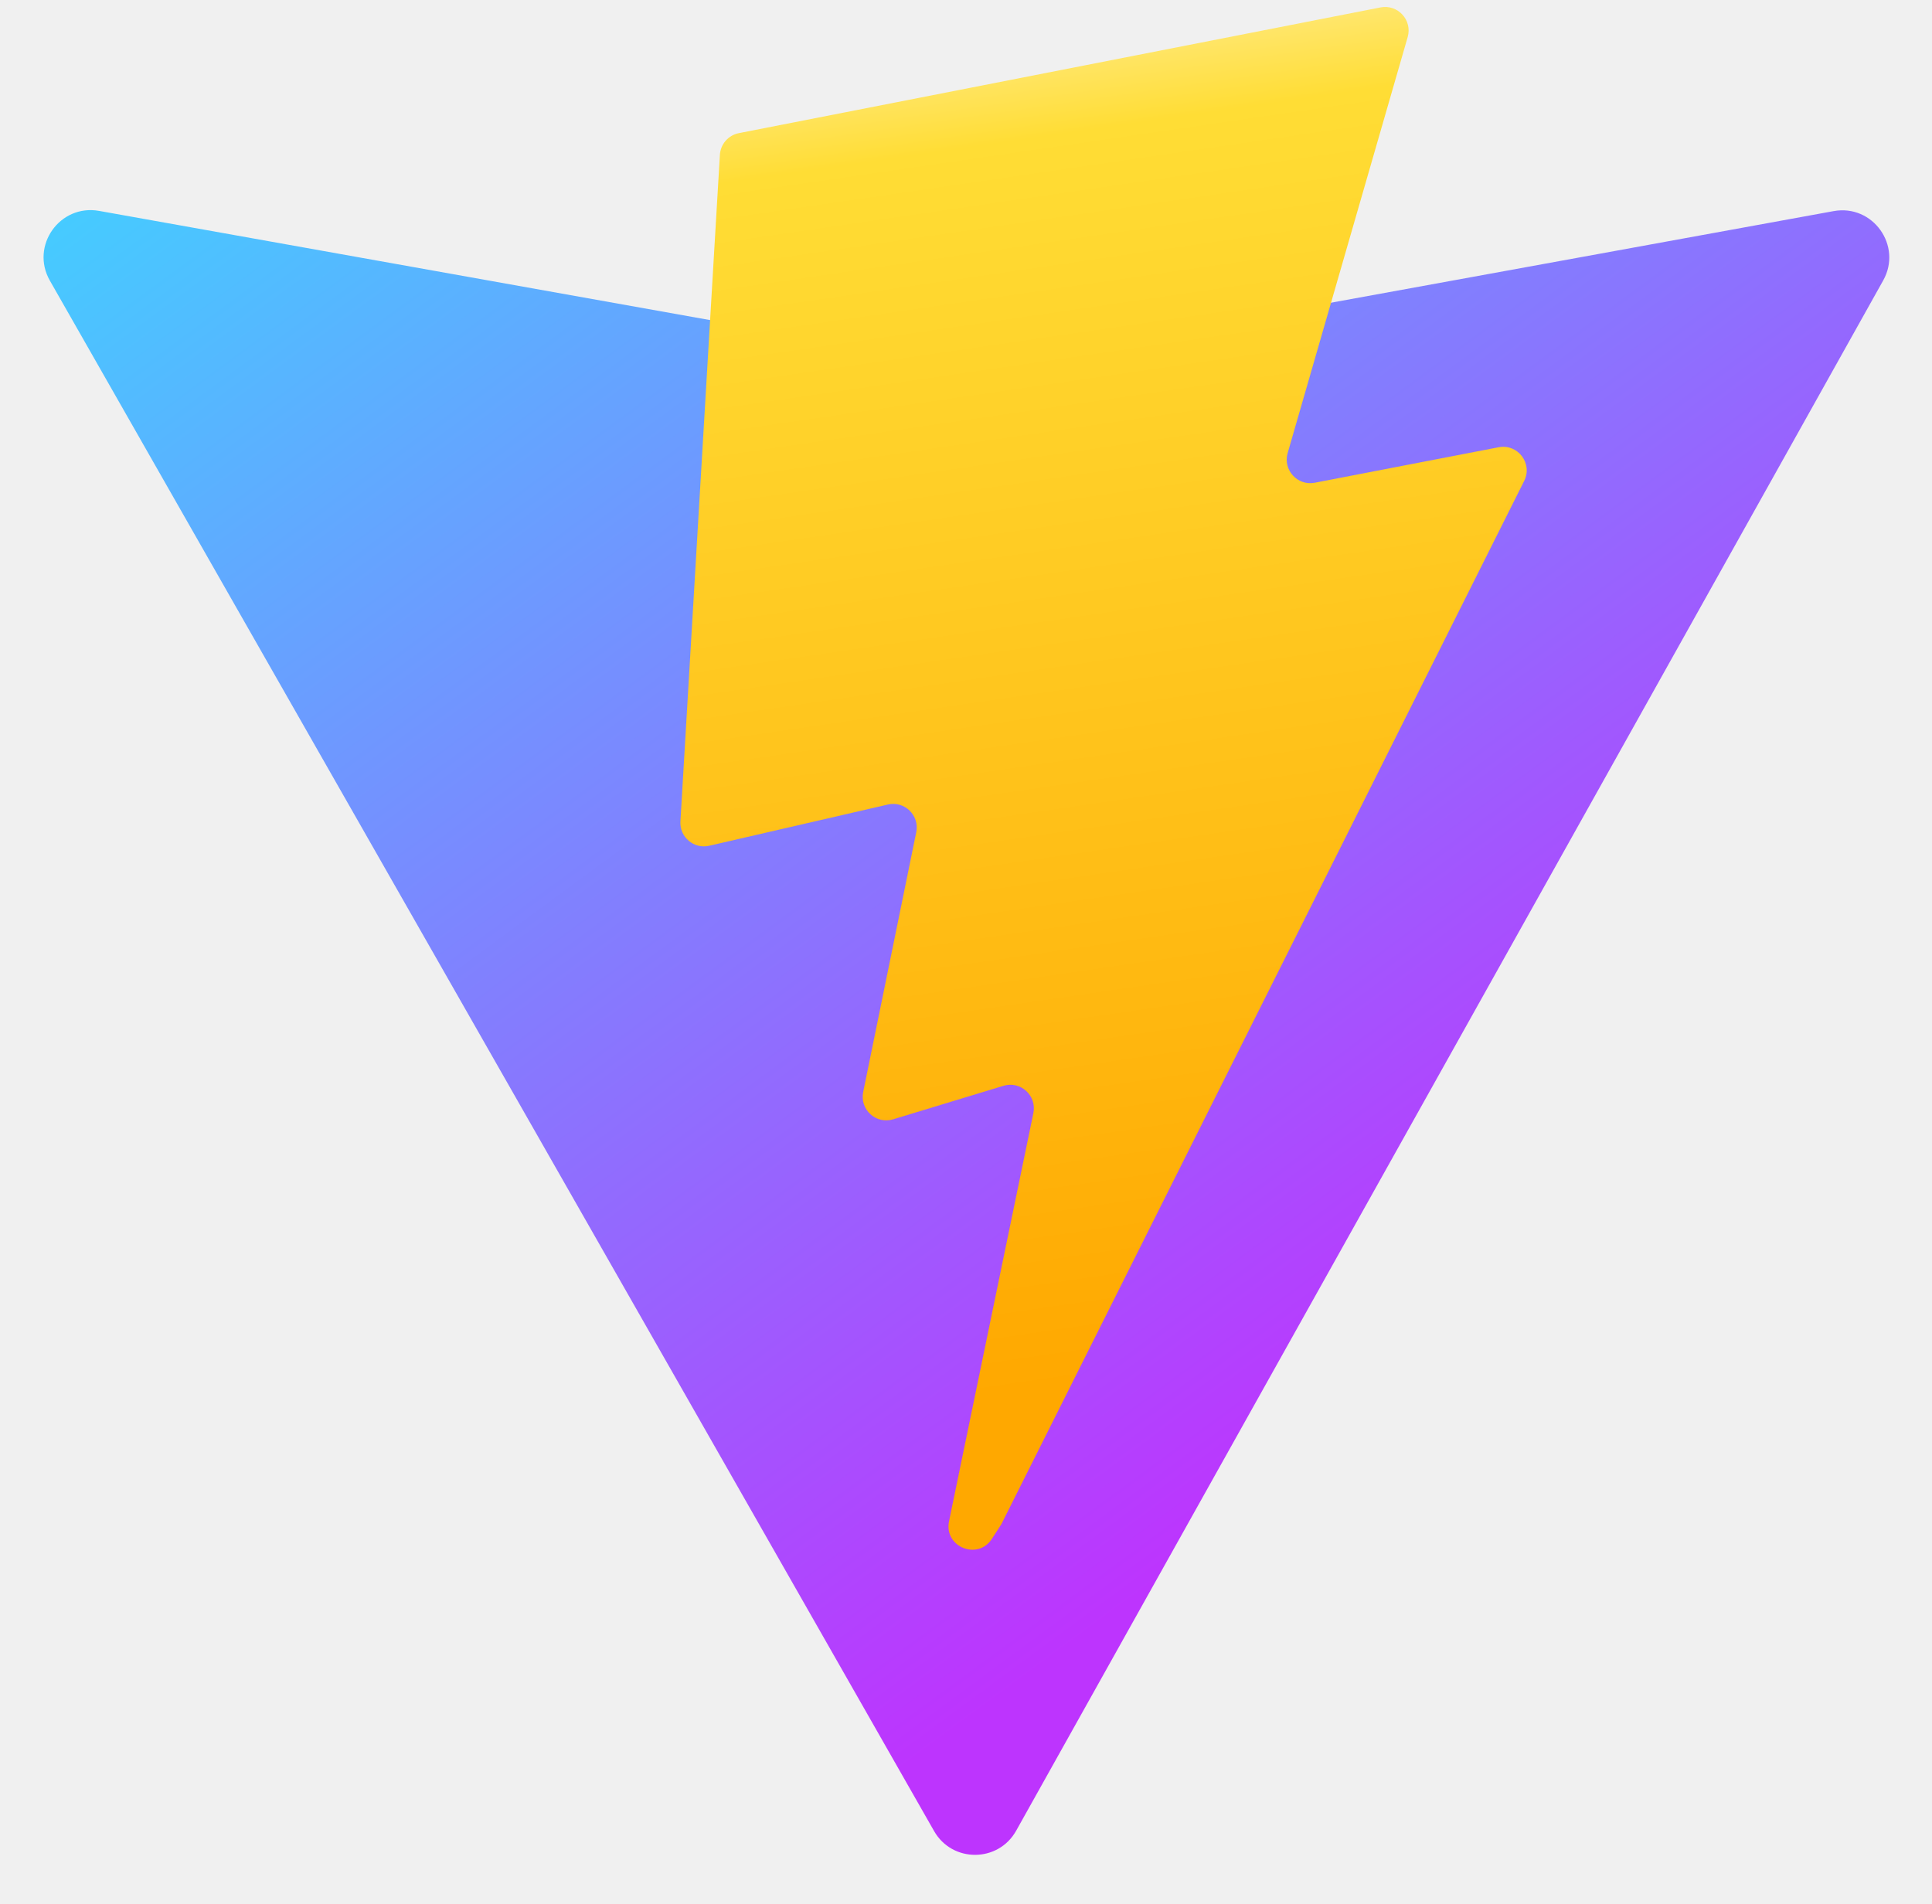
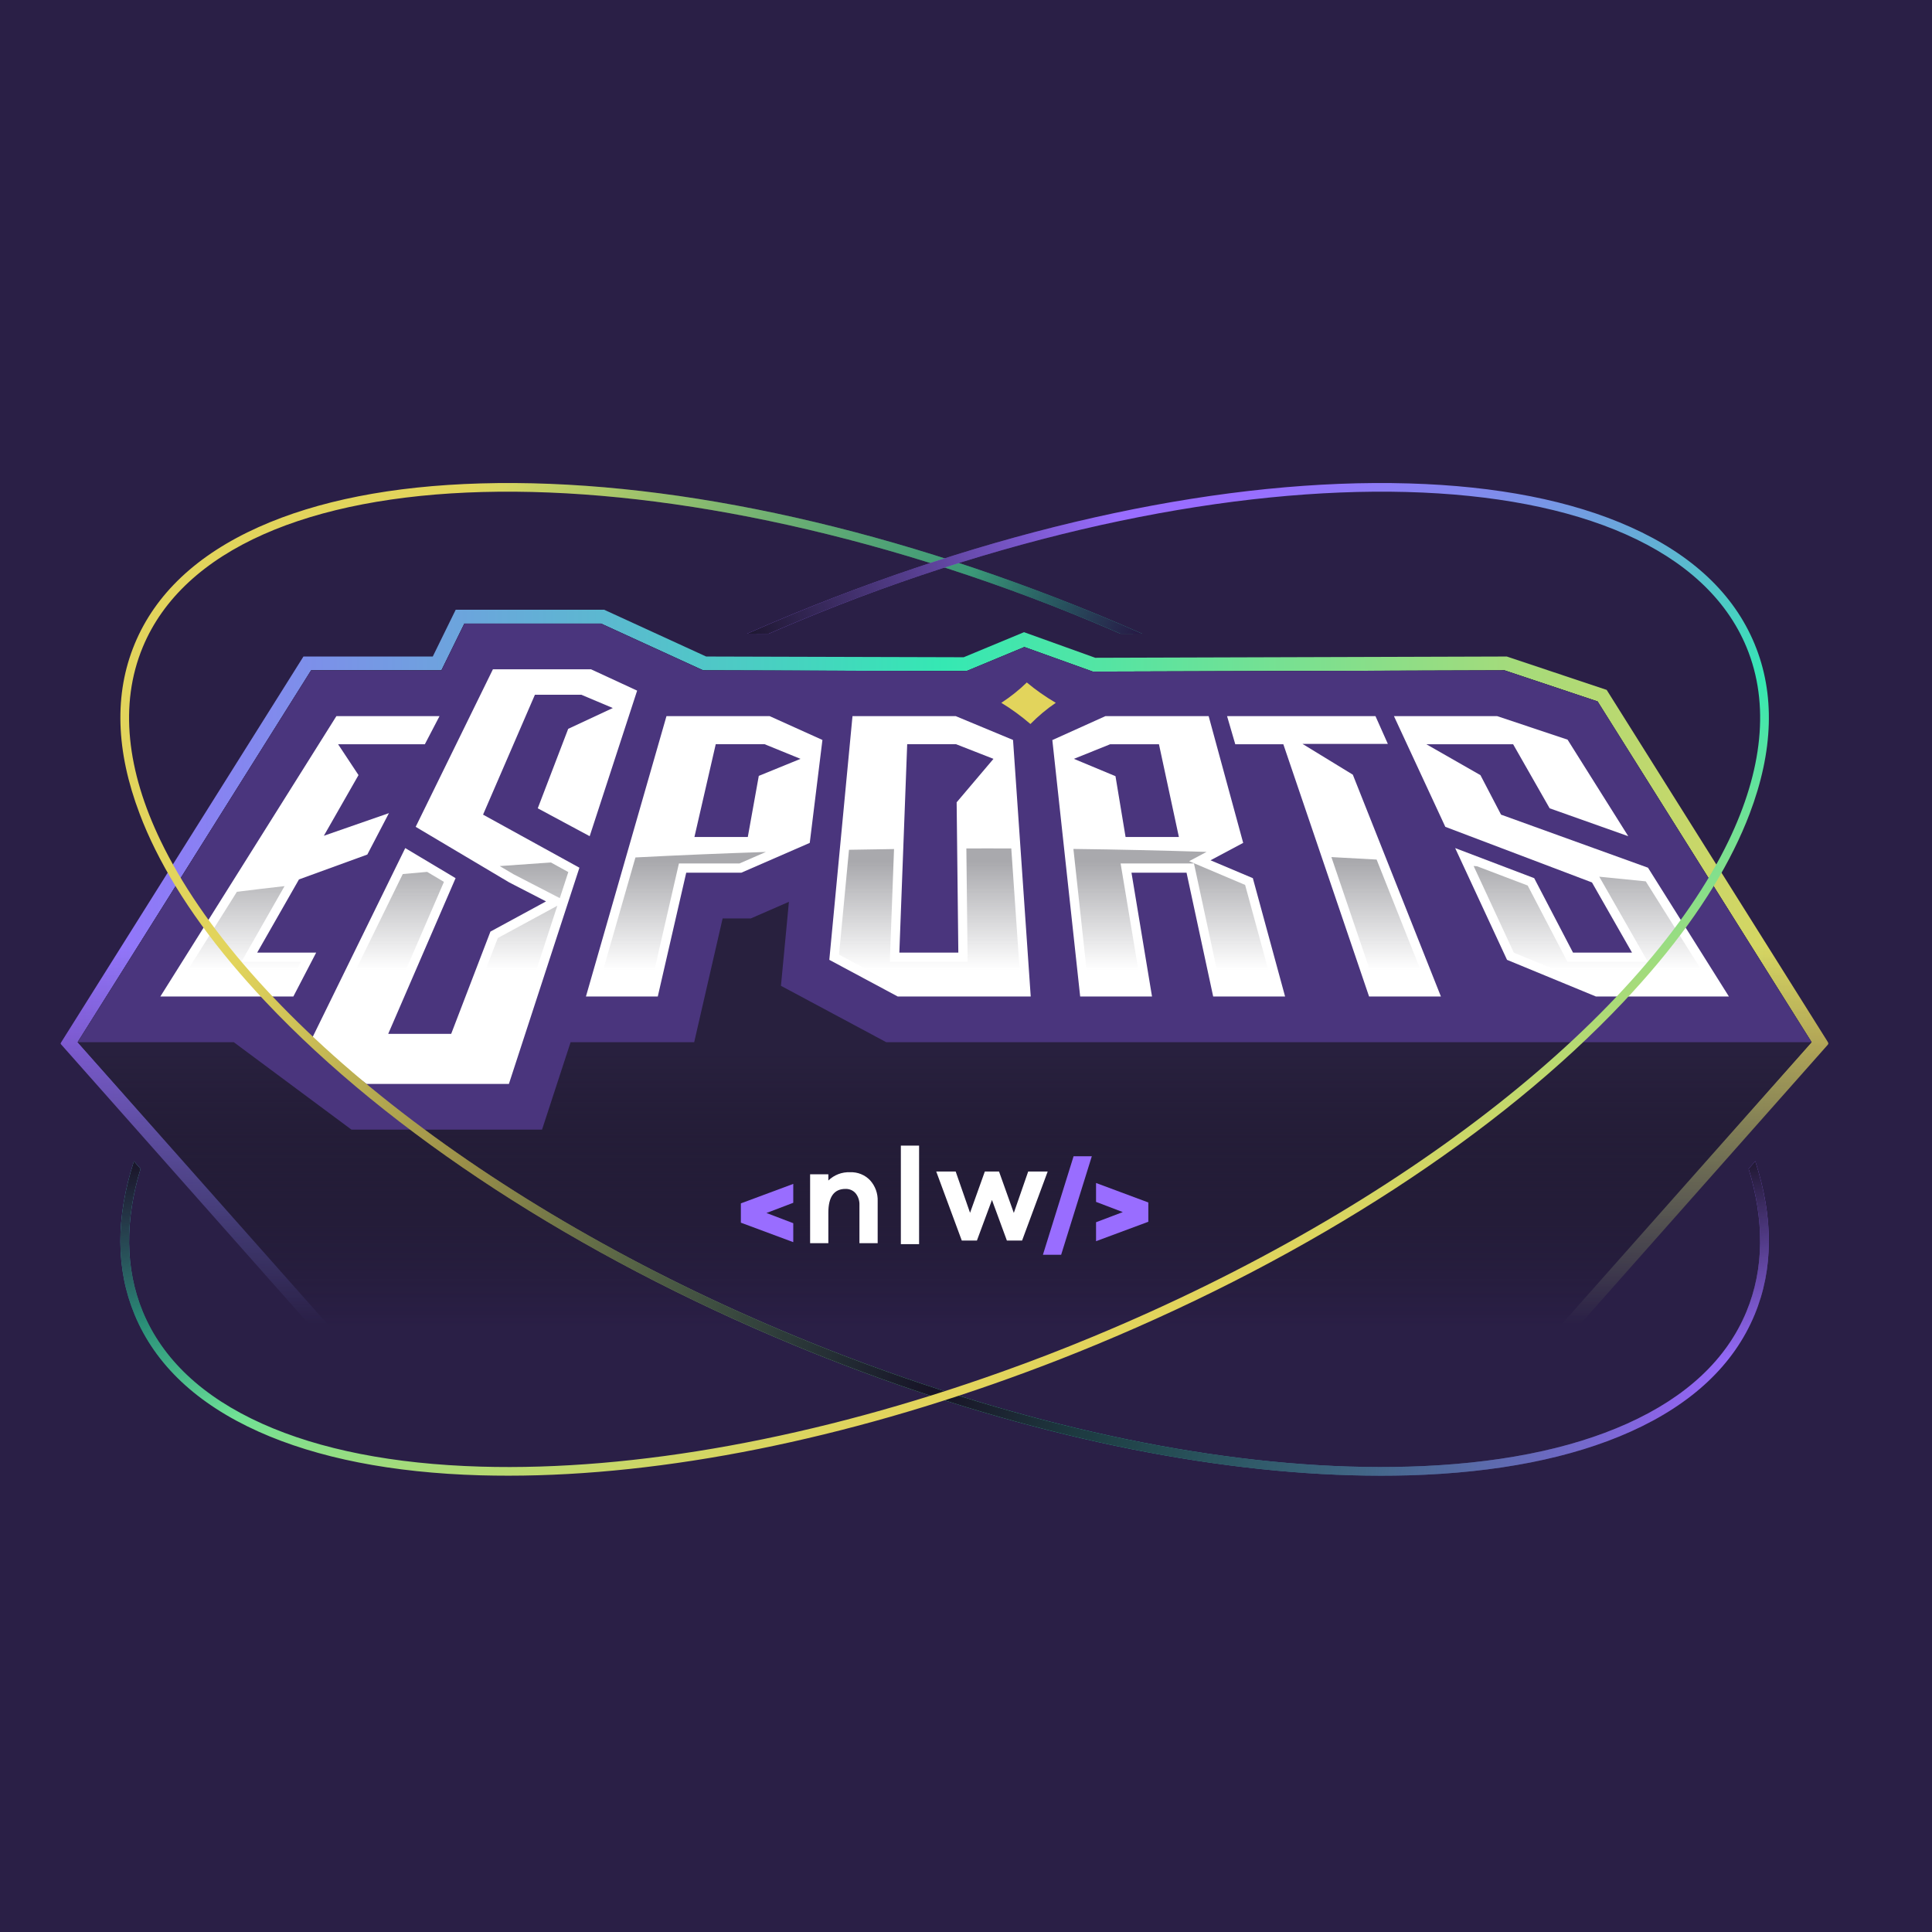
- <svg xmlns="http://www.w3.org/2000/svg" width="410" height="404" fill="none" viewBox="0 0 410 404">
-   <path fill="url(#paint0_linear)" d="M399.641 59.525L215.643 388.545C211.844 395.338 202.084 395.378 198.228 388.618L10.582 59.556C6.381 52.19 12.68 43.267 21.028 44.759L205.223 77.682C206.398 77.892 207.601 77.89 208.776 77.676L389.119 44.806C397.439 43.289 403.768 52.143 399.641 59.525Z" />
-   <path fill="url(#paint1_linear)" d="M292.965 1.574L156.801 28.255C154.563 28.694 152.906 30.59 152.771 32.866L144.395 174.33C144.198 177.662 147.258 180.248 150.51 179.498L188.42 170.749C191.967 169.931 195.172 173.055 194.443 176.622L183.18 231.775C182.422 235.487 185.907 238.661 189.532 237.56L212.947 230.446C216.577 229.344 220.065 232.527 219.297 236.242L201.398 322.875C200.278 328.294 207.486 331.249 210.492 326.603L212.5 323.5L323.454 102.072C325.312 98.365 322.108 94.137 318.036 94.923L279.014 102.454C275.347 103.161 272.227 99.746 273.262 96.158L298.731 7.867C299.767 4.273 296.636 0.855 292.965 1.574Z" />
+ <svg xmlns="http://www.w3.org/2000/svg" width="32" height="32" viewBox="0 0 32 32" fill="none">
+   <rect width="32" height="32" fill="#2A1F46" />
+   <g clip-path="url(#clip0_408_1875)">
+     <mask id="mask0_408_1875" style="mask-type:alpha" maskUnits="userSpaceOnUse" x="1" y="9" width="30" height="14">
+       <rect x="1" y="9.752" width="29.282" height="12.749" fill="url(#paint0_linear_408_1875)" />
+     </mask>
+     <g mask="url(#mask0_408_1875)">
+       <path d="M26.612 11.427L24.957 10.874L18.141 10.895L16.961 10.471L15.962 10.886L11.696 10.874L10.006 10.099H7.548L7.168 10.874H5.026L1 17.285L5.481 22.343H25.81L30.291 17.285L26.611 11.426L26.612 11.427ZM25.707 22.114H5.585L1.286 17.262L5.153 11.103H7.311L7.691 10.329H9.956L11.646 11.103L16.008 11.115L16.967 10.717L18.101 11.124L24.92 11.103L26.461 11.618L30.005 17.261L25.707 22.114V22.114Z" fill="url(#paint1_linear_408_1875)" />
+     </g>
+     <path d="M30.006 17.262L25.707 22.114H5.585L1.286 17.262L5.153 11.103H7.311L7.691 10.329H9.956L11.646 11.103L16.008 11.116L16.966 10.717L18.101 11.125L24.92 11.103L26.461 11.618L30.006 17.262Z" fill="url(#paint2_linear_408_1875)" />
+     <path d="M30.005 17.262L26.461 11.618L24.919 11.104L18.101 11.124L16.967 10.717L16.008 11.115L11.646 11.104L9.956 10.329H7.692L7.312 11.104H5.153L1.286 17.262H3.872L5.821 18.71H8.978L9.451 17.262H11.498L11.969 15.212H12.436L13.067 14.937L12.935 16.328L14.679 17.262H30.005Z" fill="#4A357D" />
+     <path d="M2.656 16.505H4.859L5.237 15.778H4.26L4.952 14.566L6.084 14.154L6.442 13.468L5.364 13.843L5.938 12.838L5.6 12.327H6.229H7.037L7.28 11.861H5.572L2.656 16.505Z" fill="white" />
+     <path d="M8.164 11.086L6.885 13.695L8.435 14.616L9.044 14.93L8.123 15.43L7.473 17.124H6.43L7.546 14.545L6.712 14.047L5.137 17.261L6.071 17.953H8.429L9.597 14.372L8.001 13.493L8.86 11.507H9.628L10.15 11.727L9.411 12.072L8.907 13.388L9.767 13.85L10.553 11.439L9.79 11.086H8.164Z" fill="white" />
+     <path d="M11.039 11.861L9.705 16.505H10.895L11.366 14.455H12.278L13.412 13.961L13.622 12.256L12.747 11.861H11.039H11.039ZM12.568 12.851L12.386 13.863H11.502L11.855 12.326H12.663L13.259 12.569L12.568 12.851V12.851Z" fill="white" />
+     <path d="M14.12 11.861L13.736 15.898L14.869 16.505H17.072L16.779 12.256L15.829 11.861H14.12H14.12ZM15.845 13.289L15.873 15.778H14.896L15.026 12.326H15.834L16.455 12.569L15.845 13.289H15.845Z" fill="white" />
+     <path d="M17.43 12.258L17.891 16.505H19.081L18.741 14.455H19.653L20.094 16.505H21.285L20.751 14.545L20.05 14.249L20.591 13.961L20.019 11.861H18.31L17.43 12.258V12.258ZM19.526 13.863H18.643L18.476 12.856L17.787 12.569L18.388 12.327H19.196L19.526 13.863V13.863Z" fill="white" />
+     <path d="M20.46 12.327H21.256L22.676 16.505H23.866L22.407 12.831L21.573 12.321H22.987L22.782 11.861H20.324L20.46 12.327Z" fill="white" />
+     <path d="M26.969 13.85L25.964 12.251L24.796 11.861H23.088L23.939 13.695L26.368 14.616L27.031 15.778H26.054L25.411 14.545L24.102 14.047L24.961 15.898L26.433 16.505H28.636L27.296 14.372L24.862 13.493L24.521 12.839L23.625 12.327H25.062L25.667 13.388L26.969 13.85Z" fill="white" />
+     <path d="M17.007 11.304C16.882 11.426 16.741 11.539 16.585 11.641C16.755 11.744 16.916 11.862 17.067 11.992C17.195 11.862 17.335 11.744 17.487 11.641C17.314 11.539 17.153 11.426 17.007 11.304Z" fill="#E2D45C" />
+     <path d="M3.998 15.931L4.713 14.677C4.448 14.707 4.185 14.738 3.924 14.771L2.931 16.352H4.766L4.986 15.931H3.998V15.931Z" fill="url(#paint3_linear_408_1875)" />
+     <path d="M9.124 14.285C8.84 14.304 8.558 14.324 8.277 14.345L8.509 14.482L9.272 14.876L9.413 14.444L9.124 14.285V14.285ZM8.245 15.537L7.578 17.276H6.198L7.353 14.607L7.075 14.441C6.94 14.453 6.805 14.465 6.671 14.477L5.33 17.214L6.122 17.801H8.318L9.231 15.002L8.245 15.537V15.537Z" fill="url(#paint4_linear_408_1875)" />
+     <path d="M12.686 14.111L12.247 14.302H11.245L10.774 16.352H9.908L10.525 14.202C11.236 14.165 11.956 14.135 12.686 14.111Z" fill="url(#paint5_linear_408_1875)" />
+     <path d="M16.908 16.352H14.907L13.897 15.812L14.062 14.075C14.31 14.07 14.559 14.066 14.808 14.063L14.738 15.931H16.027L16.006 14.053C16.12 14.053 16.234 14.052 16.349 14.052C16.483 14.052 16.617 14.053 16.75 14.053L16.908 16.352V16.352Z" fill="url(#paint6_linear_408_1875)" />
+     <path d="M21.085 16.352H20.217L19.776 14.302H18.561L18.902 16.352H18.028L17.779 14.061C18.523 14.07 19.259 14.087 19.985 14.11L19.696 14.264L20.623 14.657L21.085 16.352V16.352Z" fill="url(#paint7_linear_408_1875)" />
+     <path d="M22.801 14.237C22.553 14.223 22.303 14.209 22.052 14.196L22.785 16.352H23.642L22.801 14.237Z" fill="url(#paint8_linear_408_1875)" />
+     <path d="M27.259 14.598C27.004 14.572 26.747 14.546 26.489 14.521L27.294 15.931H25.962L25.303 14.667L24.464 14.348C24.445 14.346 24.427 14.345 24.408 14.344L25.074 15.78L26.463 16.352H28.36L27.259 14.598V14.598Z" fill="url(#paint9_linear_408_1875)" />
+     <path fill-rule="evenodd" clip-rule="evenodd" d="M13.139 19.922V19.609L12.273 19.931H12.271V20.252H12.273L13.139 20.574V20.26L12.695 20.091L13.139 19.922V19.922Z" fill="#996DFF" />
+     <path fill-rule="evenodd" clip-rule="evenodd" d="M18.154 20.558V20.244L18.597 20.076L18.154 19.907V19.594L19.018 19.916H19.02V20.237H19.018L18.154 20.558V20.558ZM17.782 19.151L17.274 20.783H17.576L18.084 19.151H17.782Z" fill="#996DFF" />
+     <path fill-rule="evenodd" clip-rule="evenodd" d="M14.411 19.549C14.497 19.644 14.542 19.768 14.537 19.896V20.591H14.235V19.96C14.238 19.889 14.216 19.82 14.172 19.765C14.13 19.716 14.068 19.69 14.004 19.692C13.815 19.692 13.72 19.823 13.72 20.086V20.591H13.418V19.45H13.72V19.553C13.816 19.46 13.946 19.41 14.079 19.416C14.204 19.41 14.325 19.459 14.411 19.549H14.411Z" fill="white" />
+     <path fill-rule="evenodd" clip-rule="evenodd" d="M14.921 18.975V20.607H15.223V18.975H14.921Z" fill="white" />
+     <path fill-rule="evenodd" clip-rule="evenodd" d="M16.929 20.547H16.677L16.43 19.875L16.181 20.547H15.93L15.507 19.404H15.829L16.067 20.088L16.312 19.404H16.547L16.792 20.09L17.03 19.404H17.353L16.929 20.547V20.547Z" fill="white" />
+     <path d="M2.231 10.665C2.573 9.839 3.263 9.188 4.282 8.731C5.258 8.293 6.495 8.049 7.958 8.007C10.958 7.92 14.578 8.687 18.153 10.168C18.41 10.275 18.665 10.384 18.916 10.496L18.56 10.497C18.407 10.431 18.253 10.365 18.098 10.301C10.774 7.268 3.716 7.456 2.364 10.72C1.972 11.665 2.101 12.766 2.661 13.927C4.032 16.776 7.99 19.986 13.194 22.141C13.697 22.35 14.201 22.544 14.704 22.723C17.756 23.813 20.771 24.366 23.329 24.292C24.773 24.25 25.991 24.011 26.95 23.58C27.935 23.138 28.6 22.513 28.927 21.723C29.223 21.009 29.222 20.207 28.963 19.358L29.073 19.233C29.377 20.17 29.373 21.025 29.061 21.778C28.718 22.604 28.028 23.254 27.009 23.712C26.033 24.15 24.796 24.394 23.333 24.436C23.18 24.44 23.026 24.442 22.87 24.442C20.291 24.442 17.297 23.841 14.283 22.723C13.902 22.582 13.52 22.432 13.138 22.274C9.564 20.794 6.461 18.776 4.401 16.594C3.591 15.736 2.978 14.889 2.571 14.069C2.473 13.872 2.387 13.676 2.314 13.482C1.917 12.438 1.889 11.49 2.231 10.665V10.665Z" fill="url(#paint10_linear_408_1875)" />
+     <path d="M2.231 10.665C2.573 9.839 3.263 9.188 4.282 8.731C5.258 8.293 6.495 8.049 7.958 8.007C10.958 7.92 14.578 8.687 18.153 10.168C18.41 10.275 18.665 10.384 18.916 10.496L18.56 10.497C18.407 10.431 18.253 10.365 18.098 10.301C10.774 7.268 3.716 7.456 2.364 10.72C1.972 11.665 2.101 12.766 2.661 13.927C4.032 16.776 7.99 19.986 13.194 22.141C13.697 22.35 14.201 22.544 14.704 22.723C17.756 23.813 20.771 24.366 23.329 24.292C24.773 24.25 25.991 24.011 26.95 23.58C27.935 23.138 28.6 22.513 28.927 21.723C29.223 21.009 29.222 20.207 28.963 19.358L29.073 19.233C29.377 20.17 29.373 21.025 29.061 21.778C28.718 22.604 28.028 23.254 27.009 23.712C26.033 24.15 24.796 24.394 23.333 24.436C23.18 24.44 23.026 24.442 22.87 24.442C20.291 24.442 17.297 23.841 14.283 22.723C13.902 22.582 13.52 22.432 13.138 22.274C9.564 20.794 6.461 18.776 4.401 16.594C3.591 15.736 2.978 14.889 2.571 14.069C2.473 13.872 2.387 13.676 2.314 13.482C1.917 12.438 1.889 11.49 2.231 10.665V10.665Z" fill="url(#paint11_radial_408_1875)" />
+     <path d="M2.231 10.665C2.573 9.839 3.263 9.188 4.282 8.731C5.258 8.293 6.495 8.049 7.958 8.007C10.958 7.92 14.578 8.687 18.153 10.168C18.41 10.275 18.665 10.384 18.916 10.496L18.56 10.497C18.407 10.431 18.253 10.365 18.098 10.301C10.774 7.268 3.716 7.456 2.364 10.72C1.972 11.665 2.101 12.766 2.661 13.927C4.032 16.776 7.99 19.986 13.194 22.141C13.697 22.35 14.201 22.544 14.704 22.723C17.756 23.813 20.771 24.366 23.329 24.292C24.773 24.25 25.991 24.011 26.95 23.58C27.935 23.138 28.6 22.513 28.927 21.723C29.223 21.009 29.222 20.207 28.963 19.358L29.073 19.233C29.377 20.17 29.373 21.025 29.061 21.778C28.718 22.604 28.028 23.254 27.009 23.712C26.033 24.15 24.796 24.394 23.333 24.436C23.18 24.44 23.026 24.442 22.87 24.442C20.291 24.442 17.297 23.841 14.283 22.723C13.902 22.582 13.52 22.432 13.138 22.274C9.564 20.794 6.461 18.776 4.401 16.594C3.591 15.736 2.978 14.889 2.571 14.069C2.473 13.872 2.387 13.676 2.314 13.482C1.917 12.438 1.889 11.49 2.231 10.665V10.665Z" fill="url(#paint12_radial_408_1875)" />
+     <path d="M2.231 10.665C2.573 9.839 3.263 9.188 4.282 8.731C5.258 8.293 6.495 8.049 7.958 8.007C10.958 7.92 14.578 8.687 18.153 10.168C18.41 10.275 18.665 10.384 18.916 10.496L18.56 10.497C18.407 10.431 18.253 10.365 18.098 10.301C10.774 7.268 3.716 7.456 2.364 10.72C1.972 11.665 2.101 12.766 2.661 13.927C4.032 16.776 7.99 19.986 13.194 22.141C13.697 22.35 14.201 22.544 14.704 22.723C17.756 23.813 20.771 24.366 23.329 24.292C24.773 24.25 25.991 24.011 26.95 23.58C27.935 23.138 28.6 22.513 28.927 21.723C29.223 21.009 29.222 20.207 28.963 19.358L29.073 19.233C29.377 20.17 29.373 21.025 29.061 21.778C28.718 22.604 28.028 23.254 27.009 23.712C26.033 24.15 24.796 24.394 23.333 24.436C23.18 24.44 23.026 24.442 22.87 24.442C20.291 24.442 17.297 23.841 14.283 22.723C13.902 22.582 13.52 22.432 13.138 22.274C9.564 20.794 6.461 18.776 4.401 16.594C3.591 15.736 2.978 14.889 2.571 14.069C2.473 13.872 2.387 13.676 2.314 13.482C1.917 12.438 1.889 11.49 2.231 10.665V10.665Z" fill="url(#paint13_radial_408_1875)" />
+     <path d="M29.061 10.665C28.719 9.839 28.028 9.188 27.009 8.731C26.033 8.293 24.796 8.049 23.333 8.007C20.334 7.92 16.713 8.687 13.139 10.168C12.882 10.275 12.627 10.384 12.375 10.496L12.731 10.497C12.884 10.431 13.038 10.365 13.194 10.301C20.517 7.268 27.576 7.456 28.928 10.72C29.319 11.665 29.19 12.766 28.631 13.927C27.26 16.776 23.301 19.986 18.098 22.141C17.595 22.35 17.091 22.544 16.588 22.723C13.535 23.813 10.521 24.366 7.963 24.292C6.518 24.25 5.3 24.011 4.341 23.58C3.357 23.138 2.691 22.513 2.364 21.723C2.069 21.009 2.07 20.207 2.328 19.358L2.218 19.233C1.915 20.17 1.919 21.025 2.231 21.778C2.573 22.604 3.263 23.254 4.282 23.712C5.258 24.15 6.495 24.394 7.958 24.436C8.111 24.44 8.266 24.442 8.422 24.442C11 24.442 13.995 23.841 17.008 22.723C17.39 22.582 17.772 22.432 18.153 22.274C21.728 20.794 24.831 18.776 26.89 16.594C27.7 15.736 28.314 14.889 28.72 14.069C28.818 13.872 28.904 13.676 28.978 13.482C29.375 12.438 29.403 11.49 29.061 10.665V10.665Z" fill="url(#paint14_linear_408_1875)" />
+     <path d="M29.061 10.665C28.719 9.839 28.028 9.188 27.009 8.731C26.033 8.293 24.796 8.049 23.333 8.007C20.334 7.92 16.713 8.687 13.139 10.168C12.882 10.275 12.627 10.384 12.375 10.496L12.731 10.497C12.884 10.431 13.038 10.365 13.194 10.301C20.517 7.268 27.576 7.456 28.928 10.72C29.319 11.665 29.19 12.766 28.631 13.927C27.26 16.776 23.301 19.986 18.098 22.141C17.595 22.35 17.091 22.544 16.588 22.723C13.535 23.813 10.521 24.366 7.963 24.292C6.518 24.25 5.3 24.011 4.341 23.58C3.357 23.138 2.691 22.513 2.364 21.723C2.069 21.009 2.07 20.207 2.328 19.358L2.218 19.233C1.915 20.17 1.919 21.025 2.231 21.778C2.573 22.604 3.263 23.254 4.282 23.712C5.258 24.15 6.495 24.394 7.958 24.436C8.111 24.44 8.266 24.442 8.422 24.442C11 24.442 13.995 23.841 17.008 22.723C17.39 22.582 17.772 22.432 18.153 22.274C21.728 20.794 24.831 18.776 26.89 16.594C27.7 15.736 28.314 14.889 28.72 14.069C28.818 13.872 28.904 13.676 28.978 13.482C29.375 12.438 29.403 11.49 29.061 10.665V10.665Z" fill="url(#paint15_radial_408_1875)" />
+     <path d="M29.061 10.665C28.719 9.839 28.028 9.188 27.009 8.731C26.033 8.293 24.796 8.049 23.333 8.007C20.334 7.92 16.713 8.687 13.139 10.168C12.882 10.275 12.627 10.384 12.375 10.496L12.731 10.497C12.884 10.431 13.038 10.365 13.194 10.301C20.517 7.268 27.576 7.456 28.928 10.72C29.319 11.665 29.19 12.766 28.631 13.927C27.26 16.776 23.301 19.986 18.098 22.141C17.595 22.35 17.091 22.544 16.588 22.723C13.535 23.813 10.521 24.366 7.963 24.292C6.518 24.25 5.3 24.011 4.341 23.58C3.357 23.138 2.691 22.513 2.364 21.723C2.069 21.009 2.07 20.207 2.328 19.358L2.218 19.233C1.915 20.17 1.919 21.025 2.231 21.778C2.573 22.604 3.263 23.254 4.282 23.712C5.258 24.15 6.495 24.394 7.958 24.436C8.111 24.44 8.266 24.442 8.422 24.442C11 24.442 13.995 23.841 17.008 22.723C17.39 22.582 17.772 22.432 18.153 22.274C21.728 20.794 24.831 18.776 26.89 16.594C27.7 15.736 28.314 14.889 28.72 14.069C28.818 13.872 28.904 13.676 28.978 13.482C29.375 12.438 29.403 11.49 29.061 10.665V10.665Z" fill="url(#paint16_radial_408_1875)" />
+   </g>
  <defs>
-     <linearGradient id="paint0_linear" x1="6" x2="235" y1="33" y2="344" gradientUnits="userSpaceOnUse">
-       <stop stop-color="#41D1FF" />
-       <stop offset="1" stop-color="#BD34FE" />
+     <linearGradient id="paint0_linear_408_1875" x1="15.641" y1="15.682" x2="15.641" y2="21.93" gradientUnits="userSpaceOnUse">
+       <stop stop-color="#D9D9D9" />
+       <stop offset="1" stop-color="#D9D9D9" stop-opacity="0" />
    </linearGradient>
-     <linearGradient id="paint1_linear" x1="194.651" x2="236.076" y1="8.818" y2="292.989" gradientUnits="userSpaceOnUse">
-       <stop stop-color="#FFEA83" />
-       <stop offset=".083" stop-color="#FFDD35" />
-       <stop offset="1" stop-color="#FFA800" />
+     <linearGradient id="paint1_linear_408_1875" x1="1" y1="16.221" x2="30.292" y2="16.221" gradientUnits="userSpaceOnUse">
+       <stop stop-color="#996DFF" />
+       <stop offset="0.5" stop-color="#35E8B3" />
+       <stop offset="1" stop-color="#E2D45C" />
    </linearGradient>
+     <linearGradient id="paint2_linear_408_1875" x1="15.646" y1="17.445" x2="15.646" y2="21.993" gradientUnits="userSpaceOnUse">
+       <stop stop-color="#28203E" />
+       <stop offset="1" stop-color="#121214" stop-opacity="0" />
+     </linearGradient>
+     <linearGradient id="paint3_linear_408_1875" x1="3.959" y1="14.27" x2="3.959" y2="16.062" gradientUnits="userSpaceOnUse">
+       <stop stop-color="#A9A9AD" />
+       <stop offset="1" stop-color="#A9A9AD" stop-opacity="0" />
+     </linearGradient>
+     <linearGradient id="paint4_linear_408_1875" x1="7.371" y1="14.27" x2="7.371" y2="16.062" gradientUnits="userSpaceOnUse">
+       <stop stop-color="#A9A9AD" />
+       <stop offset="1" stop-color="#A9A9AD" stop-opacity="0" />
+     </linearGradient>
+     <linearGradient id="paint5_linear_408_1875" x1="11.297" y1="14.27" x2="11.297" y2="16.062" gradientUnits="userSpaceOnUse">
+       <stop stop-color="#A9A9AD" />
+       <stop offset="1" stop-color="#A9A9AD" stop-opacity="0" />
+     </linearGradient>
+     <linearGradient id="paint6_linear_408_1875" x1="15.403" y1="14.27" x2="15.403" y2="16.062" gradientUnits="userSpaceOnUse">
+       <stop stop-color="#A9A9AD" />
+       <stop offset="1" stop-color="#A9A9AD" stop-opacity="0" />
+     </linearGradient>
+     <linearGradient id="paint7_linear_408_1875" x1="19.432" y1="14.27" x2="19.432" y2="16.062" gradientUnits="userSpaceOnUse">
+       <stop stop-color="#A9A9AD" />
+       <stop offset="1" stop-color="#A9A9AD" stop-opacity="0" />
+     </linearGradient>
+     <linearGradient id="paint8_linear_408_1875" x1="22.847" y1="14.27" x2="22.847" y2="16.062" gradientUnits="userSpaceOnUse">
+       <stop stop-color="#A9A9AD" />
+       <stop offset="1" stop-color="#A9A9AD" stop-opacity="0" />
+     </linearGradient>
+     <linearGradient id="paint9_linear_408_1875" x1="26.384" y1="14.27" x2="26.384" y2="16.062" gradientUnits="userSpaceOnUse">
+       <stop stop-color="#A9A9AD" />
+       <stop offset="1" stop-color="#A9A9AD" stop-opacity="0" />
+     </linearGradient>
+     <linearGradient id="paint10_linear_408_1875" x1="27.577" y1="19.771" x2="7.793" y2="19.873" gradientUnits="userSpaceOnUse">
+       <stop stop-color="#996DFF" />
+       <stop offset="0.5" stop-color="#35E8B3" />
+       <stop offset="1" stop-color="#E2D45C" />
+     </linearGradient>
+     <radialGradient id="paint11_radial_408_1875" cx="0" cy="0" r="1" gradientUnits="userSpaceOnUse" gradientTransform="translate(15.4651 23.0256) rotate(15.7611) scale(13.299 22.084)">
+       <stop stop-color="#171226" />
+       <stop offset="1" stop-color="#171226" stop-opacity="0" />
+     </radialGradient>
+     <radialGradient id="paint12_radial_408_1875" cx="0" cy="0" r="1" gradientUnits="userSpaceOnUse" gradientTransform="translate(18.875 10.5691) rotate(-157.036) scale(2.99319 4.97043)">
+       <stop stop-color="#261945" />
+       <stop offset="1" stop-color="#261945" stop-opacity="0" />
+     </radialGradient>
+     <radialGradient id="paint13_radial_408_1875" cx="0" cy="0" r="1" gradientUnits="userSpaceOnUse" gradientTransform="translate(29.1048 19.0239) rotate(76.7293) scale(3.39152 5.63189)">
+       <stop stop-color="#191326" />
+       <stop offset="1" stop-color="#191326" stop-opacity="0" />
+     </radialGradient>
+     <linearGradient id="paint14_linear_408_1875" x1="16.399" y1="9.822" x2="20.821" y2="21.032" gradientUnits="userSpaceOnUse">
+       <stop stop-color="#996DFF" />
+       <stop offset="0.5" stop-color="#35E8B3" />
+       <stop offset="1" stop-color="#E2D45C" />
+     </linearGradient>
+     <radialGradient id="paint15_radial_408_1875" cx="0" cy="0" r="1" gradientUnits="userSpaceOnUse" gradientTransform="translate(12.1018 10.8183) rotate(-19.3523) scale(6.76621 11.2358)">
+       <stop stop-color="#171225" />
+       <stop offset="1" stop-color="#171225" stop-opacity="0" />
+     </radialGradient>
+     <radialGradient id="paint16_radial_408_1875" cx="0" cy="0" r="1" gradientUnits="userSpaceOnUse" gradientTransform="translate(2.23008 19.1796) rotate(67.4706) scale(4.55139 7.55795)">
+       <stop stop-color="#191327" />
+       <stop offset="1" stop-color="#191327" stop-opacity="0" />
+     </radialGradient>
+     <clipPath id="clip0_408_1875">
+       <rect width="29.292" height="16.442" fill="white" transform="translate(1 8)" />
+     </clipPath>
  </defs>
</svg>
